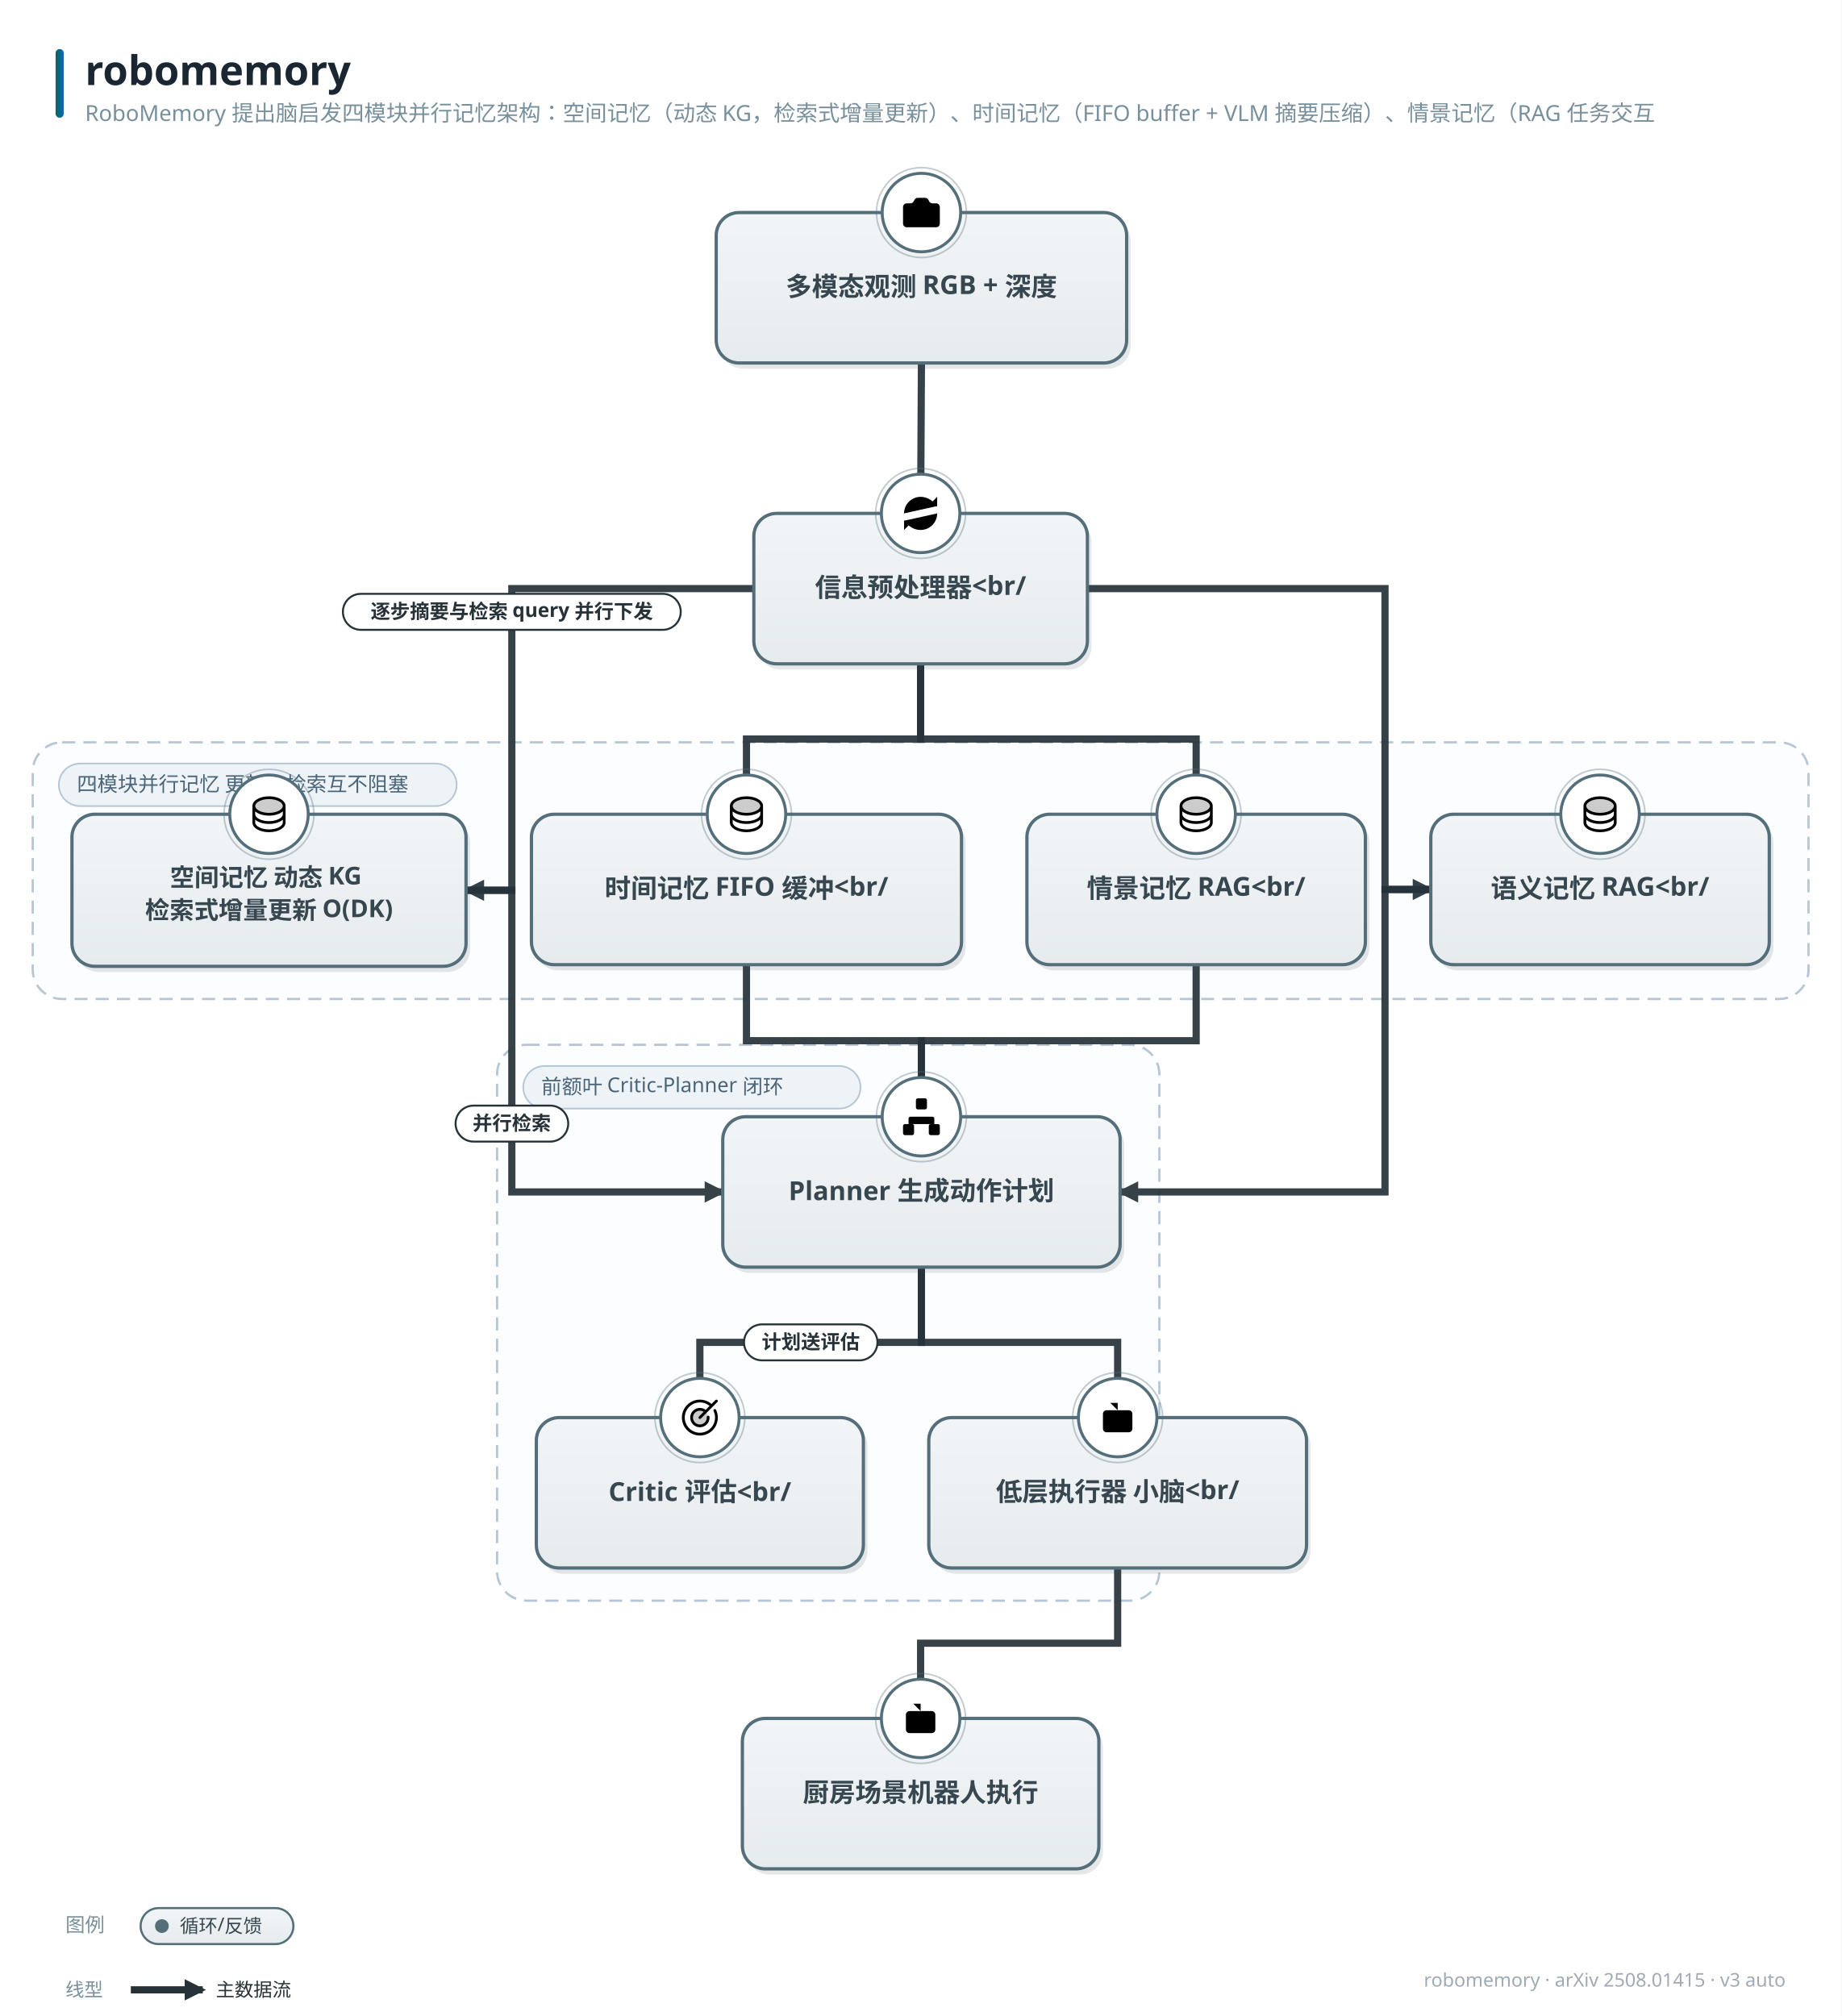
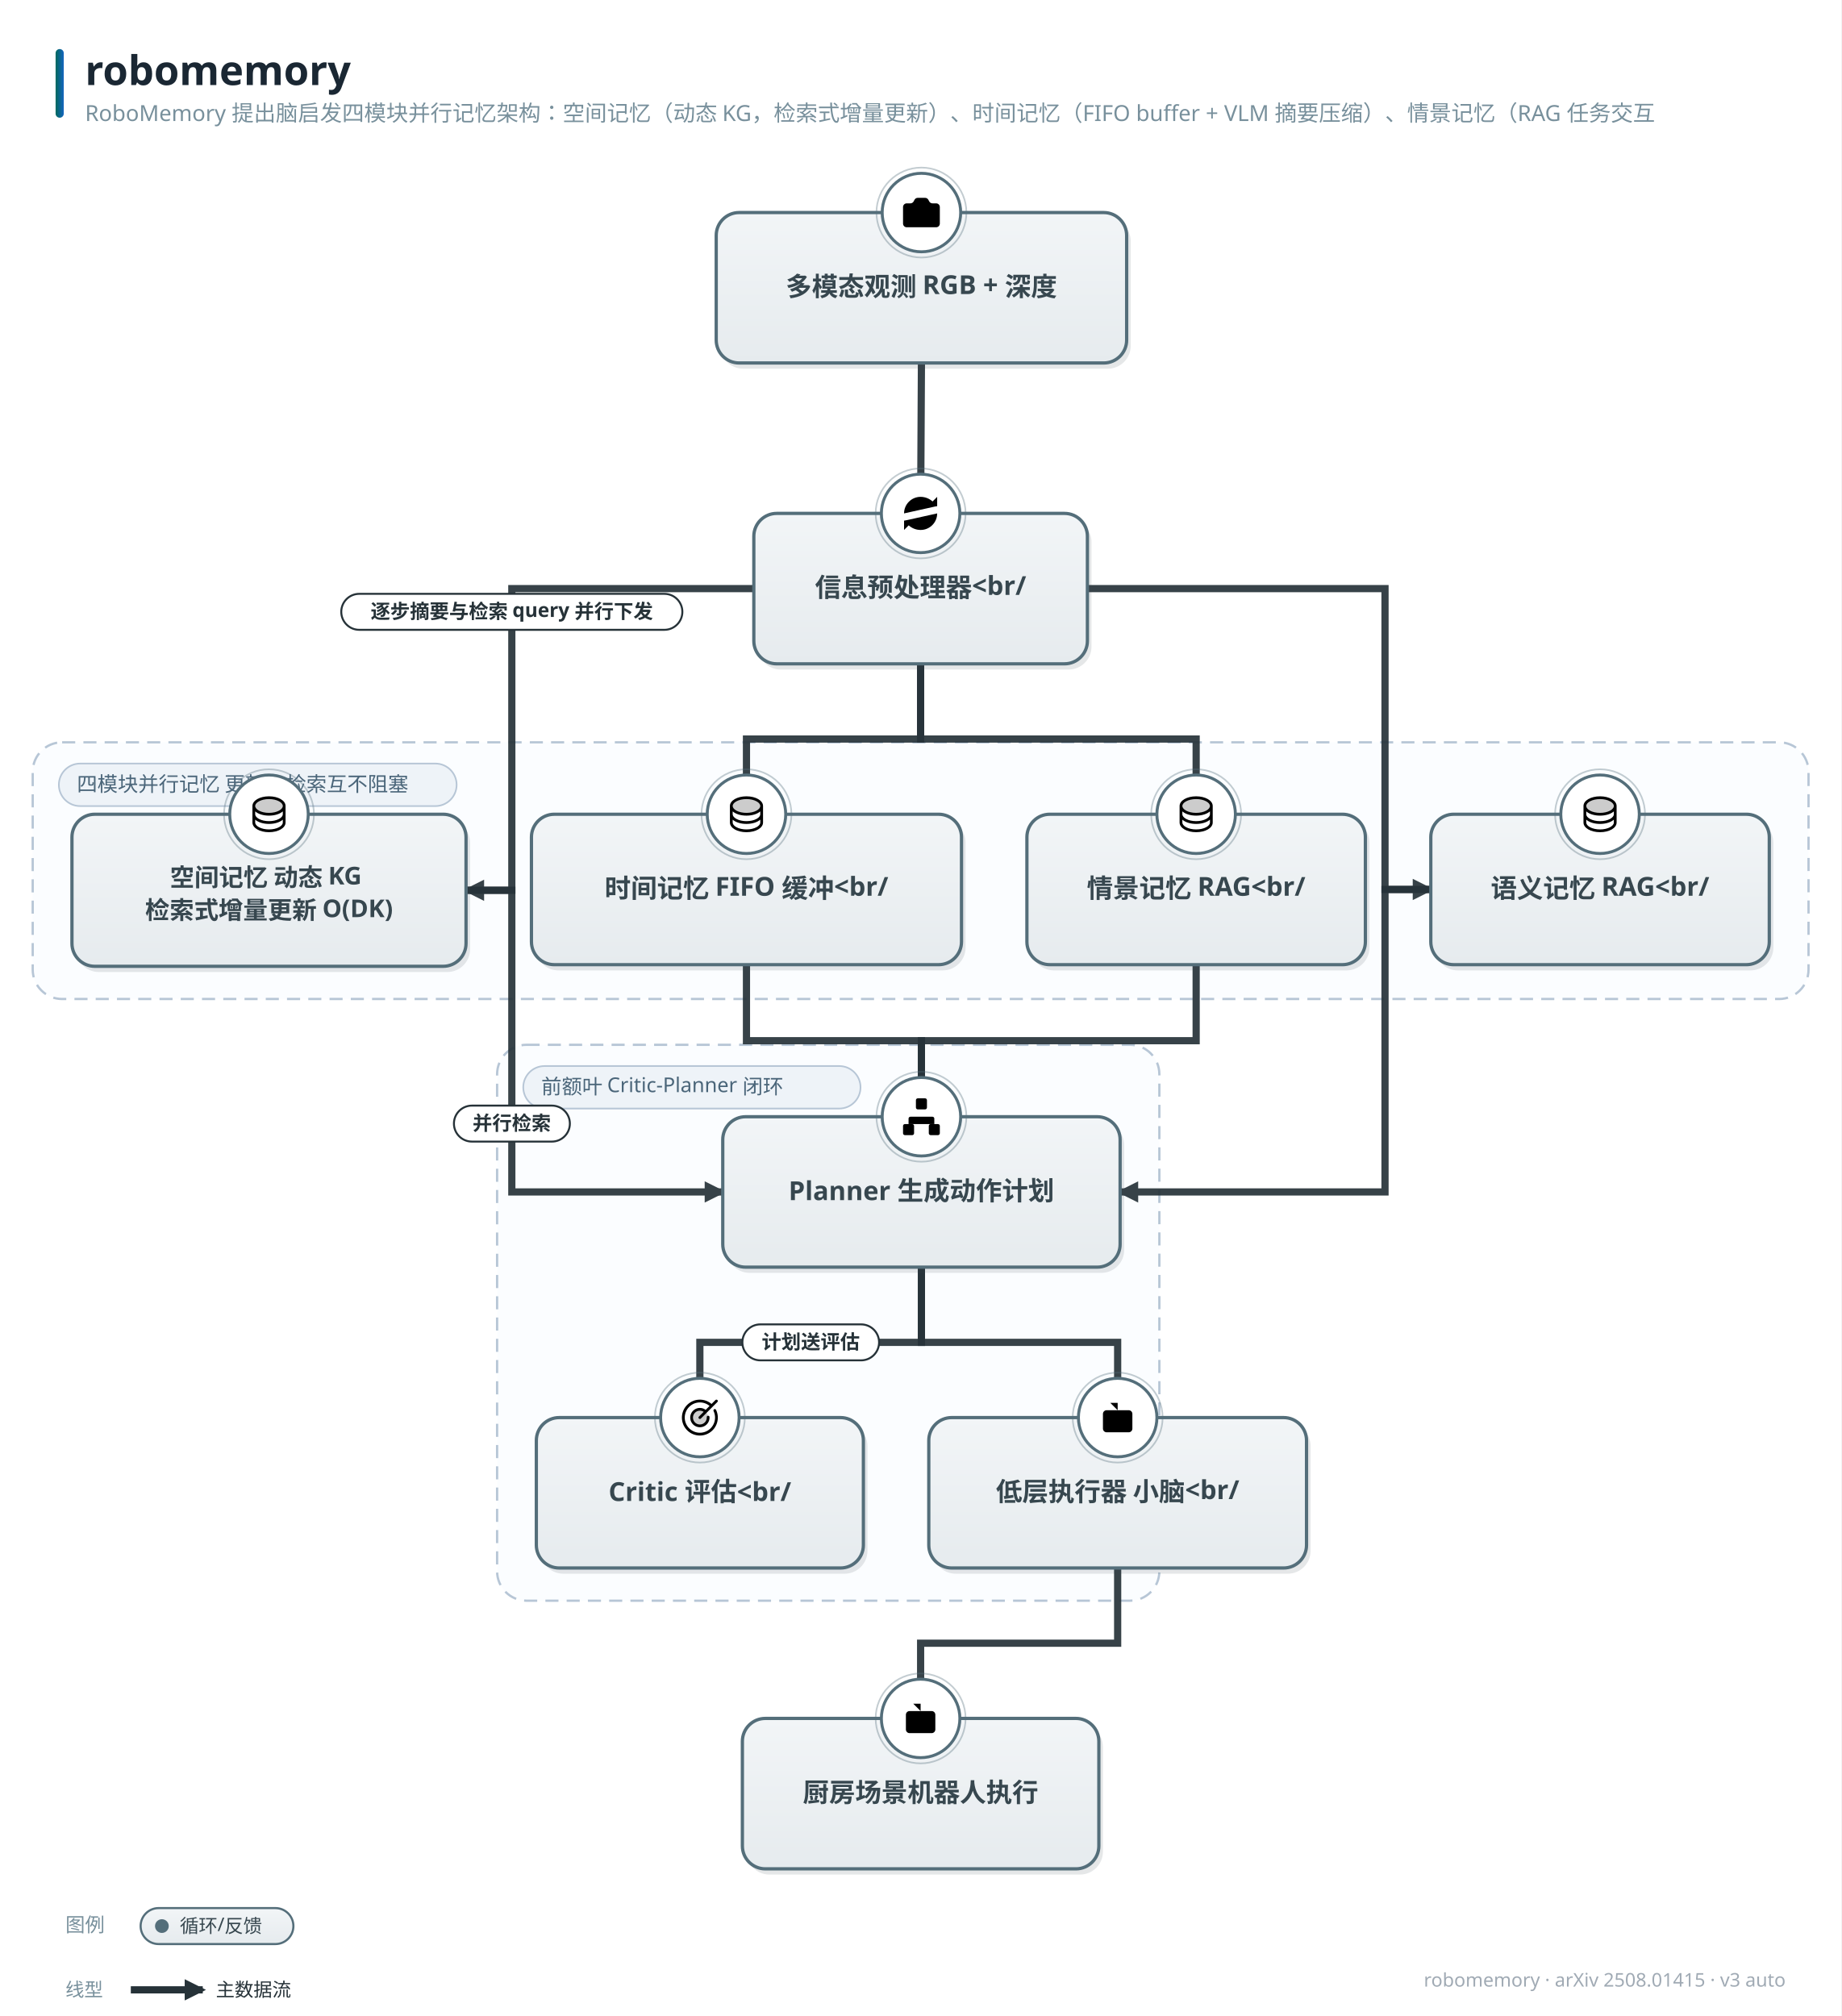
<svg xmlns="http://www.w3.org/2000/svg" width="1126" height="1233" viewBox="0 0 1126 1233" font-family="'PingFang SC','Hiragino Sans GB','Microsoft YaHei','Segoe UI',sans-serif">
  <style>text{font-family:'PingFang SC','Hiragino Sans GB','Microsoft YaHei','Segoe UI',sans-serif;} .lbl{font-weight:700;}</style>
  <defs>
    <linearGradient id="g-data" x1="0" y1="0" x2="0" y2="1">
      <stop offset="0" stop-color="#f1f9f1" />
      <stop offset="1" stop-color="#e2f0e2" />
    </linearGradient>
    <linearGradient id="g-frozen" x1="0" y1="0" x2="0" y2="1">
      <stop offset="0" stop-color="#f0f7fe" />
      <stop offset="1" stop-color="#dcecfb" />
    </linearGradient>
    <linearGradient id="g-train" x1="0" y1="0" x2="0" y2="1">
      <stop offset="0" stop-color="#fff6e8" />
      <stop offset="1" stop-color="#ffedd4" />
    </linearGradient>
    <linearGradient id="g-loss" x1="0" y1="0" x2="0" y2="1">
      <stop offset="0" stop-color="#fdf0f1" />
      <stop offset="1" stop-color="#f9e0e2" />
    </linearGradient>
    <linearGradient id="g-act" x1="0" y1="0" x2="0" y2="1">
      <stop offset="0" stop-color="#f8f1fb" />
      <stop offset="1" stop-color="#f0e4f7" />
    </linearGradient>
    <linearGradient id="g-loop" x1="0" y1="0" x2="0" y2="1">
      <stop offset="0" stop-color="#f2f5f7" />
      <stop offset="1" stop-color="#e6ebee" />
    </linearGradient>
    <linearGradient id="g-env" x1="0" y1="0" x2="0" y2="1">
      <stop offset="0" stop-color="#eef8f6" />
      <stop offset="1" stop-color="#dcf0ec" />
    </linearGradient>
    <linearGradient id="g-mem" x1="0" y1="0" x2="0" y2="1">
      <stop offset="0" stop-color="#fffef0" />
      <stop offset="1" stop-color="#fdf6d8" />
    </linearGradient>
    <linearGradient id="g-reward" x1="0" y1="0" x2="0" y2="1">
      <stop offset="0" stop-color="#fdf2f7" />
      <stop offset="1" stop-color="#f9e2ed" />
    </linearGradient>
    <linearGradient id="g-key" x1="0" y1="0" x2="0" y2="1">
      <stop offset="0" stop-color="#fffaf0" />
      <stop offset="1" stop-color="#fff1d6" />
    </linearGradient>
    <linearGradient id="g-title" x1="0" y1="0" x2="1" y2="0">
      <stop offset="0" stop-color="#00695c" />
      <stop offset="1" stop-color="#1565c0" />
    </linearGradient>
    <marker id="arr-main" viewBox="0 0 10 10" refX="8.5" refY="5" markerWidth="13" markerHeight="13" markerUnits="userSpaceOnUse" orient="auto-start-reverse">
      <path d="M0 0 L10 5 L0 10 z" fill="#546e7a" />
    </marker>
    <marker id="arr-thick" viewBox="0 0 10 10" refX="8.5" refY="5" markerWidth="13" markerHeight="13" markerUnits="userSpaceOnUse" orient="auto-start-reverse">
      <path d="M0 0 L10 5 L0 10 z" fill="#263238" />
    </marker>
    <marker id="arr-thin" viewBox="0 0 10 10" refX="8.5" refY="5" markerWidth="13" markerHeight="13" markerUnits="userSpaceOnUse" orient="auto-start-reverse">
      <path d="M0 0 L10 5 L0 10 z" fill="#9fb0bb" />
    </marker>
    <marker id="arr-fb" viewBox="0 0 10 10" refX="8.5" refY="5" markerWidth="13" markerHeight="13" markerUnits="userSpaceOnUse" orient="auto-start-reverse">
      <path d="M0 0 L10 5 L0 10 z" fill="#1565c0" />
    </marker>
    <marker id="arr-loss" viewBox="0 0 10 10" refX="8.5" refY="5" markerWidth="13" markerHeight="13" markerUnits="userSpaceOnUse" orient="auto-start-reverse">
      <path d="M0 0 L10 5 L0 10 z" fill="#c62828" />
    </marker>
  </defs>
  <rect width="1126" height="1233" fill="#ffffff" />
  <rect x="34" y="30" width="5" height="42" rx="2.5" fill="url(#g-title)" />
  <text x="52" y="52" font-size="25" font-weight="800" fill="#1a2733">robomemory</text>
  <text x="52" y="74" font-size="13.5" fill="#78909c">RoboMemory 提出脑启发四模块并行记忆架构：空间记忆（动态 KG，检索式增量更新）、时间记忆（FIFO buffer + VLM 摘要压缩）、情景记忆（RAG 任务交互</text>
  <text x="1092" y="1215" font-size="11.5" fill="#a0aab4" text-anchor="end">robomemory · arXiv 2508.01415 · v3 auto</text>
  <rect x="20" y="454" width="1086" height="157" rx="18" fill="#fbfdff" stroke="#b7c6d6" stroke-width="1.4" stroke-dasharray="8 5" />
  <rect x="36" y="467" width="243.25" height="26" rx="13" fill="#eef3f8" stroke="#b7c6d6" />
  <text x="47" y="484" font-size="12.5" fill="#4a6579">四模块并行记忆 更新与检索互不阻塞</text>
  <rect x="304" y="639" width="405" height="340" rx="18" fill="#fbfdff" stroke="#b7c6d6" stroke-width="1.4" stroke-dasharray="8 5" />
  <rect x="320" y="652" width="206.25" height="26" rx="13" fill="#eef3f8" stroke="#b7c6d6" />
  <text x="331" y="669" font-size="12.5" fill="#4a6579">前额叶 Critic-Planner 闭环</text>
  <path d="M 563.5 222.0 L 563.0 314.0" fill="none" stroke="#263238" stroke-width="4.4" marker-end="url(#arr-thick)" opacity="0.92" />
  <path d="M 461.0 360.0 L 313.0 360.0 L 313.0 544.5 L 285.0 544.5" fill="none" stroke="#263238" stroke-width="4.4" marker-end="url(#arr-thick)" opacity="0.92" />
  <path d="M 563.0 406.0 L 563.0 452.0 L 456.5 452.0 L 456.5 498.0" fill="none" stroke="#263238" stroke-width="4.4" marker-end="url(#arr-thick)" opacity="0.92" />
  <path d="M 563.0 406.0 L 563.0 452.0 L 731.5 452.0 L 731.5 498.0" fill="none" stroke="#263238" stroke-width="4.4" marker-end="url(#arr-thick)" opacity="0.92" />
  <path d="M 665.0 360.0 L 847.0 360.0 L 847.0 544.0 L 875.0 544.0" fill="none" stroke="#263238" stroke-width="4.4" marker-end="url(#arr-thick)" opacity="0.92" />
  <path d="M 285.0 544.5 L 313.0 544.5 L 313.0 729.0 L 442.0 729.0" fill="none" stroke="#263238" stroke-width="4.4" marker-end="url(#arr-thick)" opacity="0.92" />
  <path d="M 456.5 590.0 L 456.5 636.5 L 563.5 636.5 L 563.5 683.0" fill="none" stroke="#263238" stroke-width="4.4" marker-end="url(#arr-thick)" opacity="0.92" />
  <path d="M 731.5 590.0 L 731.5 636.5 L 563.5 636.5 L 563.5 683.0" fill="none" stroke="#263238" stroke-width="4.4" marker-end="url(#arr-thick)" opacity="0.92" />
  <path d="M 875.0 544.0 L 847.0 544.0 L 847.0 729.0 L 685.0 729.0" fill="none" stroke="#263238" stroke-width="4.4" marker-end="url(#arr-thick)" opacity="0.92" />
  <path d="M 563.5 775.0 L 563.5 821.0 L 428.0 821.0 L 428.0 867.0" fill="none" stroke="#263238" stroke-width="4.4" marker-end="url(#arr-thick)" opacity="0.92" />
  <path d="M 563.5 775.0 L 563.5 821.0 L 683.5 821.0 L 683.5 867.0" fill="none" stroke="#263238" stroke-width="4.4" marker-end="url(#arr-thick)" opacity="0.92" />
  <path d="M 683.5 959.0 L 683.5 1005.0 L 563.0 1005.0 L 563.0 1051.0" fill="none" stroke="#263238" stroke-width="4.4" marker-end="url(#arr-thick)" opacity="0.92" />
  <rect x="440.5" y="133.5" width="251" height="92" rx="14" fill="#37474f" opacity="0.13" />
  <rect x="438" y="130" width="251" height="92" rx="14" fill="url(#g-loop)" stroke="#546e7a" stroke-width="2.0" />
  <circle cx="563.5" cy="130" r="24" fill="#ffffff" stroke="#546e7a" stroke-width="1.8" />
  <circle cx="563.5" cy="130" r="27.5" fill="none" stroke="#546e7a" stroke-width="1" opacity="0.35" />
  <g transform="translate(550.0,116.5) scale(1.125)">
    <path d="M13.997 4a2 2 0 0 1 1.76 1.05l.486.9A2 2 0 0 0 18.003 7H20a2 2 0 0 1 2 2v9a2 2 0 0 1-2 2H4a2 2 0 0 1-2-2V9a2 2 0 0 1 2-2h1.997a2 2 0 0 0 1.759-1.048l.489-.904A2 2 0 0 1 10.004 4z" />
    <circle cx="12" cy="13" r="3" />
  </g>
  <text x="563.5" y="181" font-size="16" class="lbl" fill="#37474f" text-anchor="middle">多模态观测 RGB + 深度</text>
  <rect x="463.5" y="317.5" width="204" height="92" rx="14" fill="#37474f" opacity="0.13" />
  <rect x="461" y="314" width="204" height="92" rx="14" fill="url(#g-loop)" stroke="#546e7a" stroke-width="2.0" />
  <circle cx="563.0" cy="314" r="24" fill="#ffffff" stroke="#546e7a" stroke-width="1.8" />
  <circle cx="563.0" cy="314" r="27.5" fill="none" stroke="#546e7a" stroke-width="1" opacity="0.35" />
  <g transform="translate(549.5,300.5) scale(1.125)">
    <path d="M3 12a9 9 0 0 1 9-9 9.75 9.75 0 0 1 6.74 2.74L21 8" />
    <path d="M21 3v5h-5" />
    <path d="M21 12a9 9 0 0 1-9 9 9.75 9.75 0 0 1-6.74-2.74L3 16" />
    <path d="M8 16H3v5" />
  </g>
  <text x="563.0" y="365" font-size="16" class="lbl" fill="#37474f" text-anchor="middle">信息预处理器&lt;br/</text>
  <rect x="46.5" y="501.5" width="241" height="93" rx="14" fill="#37474f" opacity="0.13" />
  <rect x="44" y="498" width="241" height="93" rx="14" fill="url(#g-loop)" stroke="#546e7a" stroke-width="2.0" />
  <circle cx="164.5" cy="498" r="24" fill="#ffffff" stroke="#546e7a" stroke-width="1.8" />
  <circle cx="164.5" cy="498" r="27.5" fill="none" stroke="#546e7a" stroke-width="1" opacity="0.35" />
  <g transform="translate(151.0,484.5) scale(0.1055)">
    <path d="M216,80c0,26.51-39.4,48-88,48S40,106.51,40,80s39.4-48,88-48S216,53.49,216,80Z" opacity="0.2" />
    <path d="M128,24C74.17,24,32,48.6,32,80v96c0,31.4,42.17,56,96,56s96-24.6,96-56V80C224,48.6,181.83,24,128,24Zm80,104c0,9.62-7.88,19.43-21.61,26.92C170.93,163.35,150.19,168,128,168s-42.93-4.65-58.39-13.08C55.88,147.43,48,137.62,48,128V111.36c17.06,15,46.23,24.64,80,24.64s62.94-9.68,80-24.64ZM69.61,53.08C85.07,44.65,105.81,40,128,40s42.93,4.65,58.39,13.08C200.12,60.57,208,70.38,208,80s-7.88,19.43-21.61,26.92C170.93,115.35,150.19,120,128,120s-42.93-4.65-58.39-13.08C55.88,99.43,48,89.62,48,80S55.88,60.57,69.61,53.08ZM186.39,202.92C170.93,211.35,150.19,216,128,216s-42.93-4.65-58.39-13.08C55.88,195.43,48,185.62,48,176V159.36c17.06,15,46.23,24.64,80,24.64s62.94-9.68,80-24.64V176C208,185.62,200.12,195.43,186.39,202.92Z" />
  </g>
  <text x="164.5" y="542" font-size="15" class="lbl" fill="#37474f" text-anchor="middle">
    <tspan x="164.5" dy="0">空间记忆 动态 KG</tspan>
    <tspan x="164.5" dy="20">检索式增量更新 O(DK)</tspan>
  </text>
  <rect x="327.5" y="501.5" width="263" height="92" rx="14" fill="#37474f" opacity="0.13" />
  <rect x="325" y="498" width="263" height="92" rx="14" fill="url(#g-loop)" stroke="#546e7a" stroke-width="2.0" />
  <circle cx="456.5" cy="498" r="24" fill="#ffffff" stroke="#546e7a" stroke-width="1.8" />
  <circle cx="456.5" cy="498" r="27.5" fill="none" stroke="#546e7a" stroke-width="1" opacity="0.35" />
  <g transform="translate(443.0,484.5) scale(0.1055)">
    <path d="M216,80c0,26.51-39.4,48-88,48S40,106.51,40,80s39.4-48,88-48S216,53.49,216,80Z" opacity="0.2" />
    <path d="M128,24C74.17,24,32,48.6,32,80v96c0,31.4,42.17,56,96,56s96-24.6,96-56V80C224,48.6,181.83,24,128,24Zm80,104c0,9.62-7.88,19.43-21.61,26.92C170.93,163.35,150.19,168,128,168s-42.93-4.65-58.39-13.08C55.88,147.43,48,137.62,48,128V111.36c17.06,15,46.23,24.64,80,24.64s62.94-9.68,80-24.64ZM69.61,53.08C85.07,44.65,105.81,40,128,40s42.93,4.65,58.39,13.08C200.12,60.57,208,70.38,208,80s-7.88,19.43-21.61,26.92C170.93,115.35,150.19,120,128,120s-42.93-4.65-58.39-13.08C55.88,99.43,48,89.62,48,80S55.88,60.57,69.61,53.08ZM186.39,202.92C170.93,211.35,150.19,216,128,216s-42.93-4.65-58.39-13.08C55.88,195.43,48,185.62,48,176V159.36c17.06,15,46.23,24.64,80,24.64s62.94-9.68,80-24.64V176C208,185.62,200.12,195.43,186.39,202.92Z" />
  </g>
  <text x="456.5" y="549" font-size="16" class="lbl" fill="#37474f" text-anchor="middle">时间记忆 FIFO 缓冲&lt;br/</text>
  <rect x="630.5" y="501.5" width="207" height="92" rx="14" fill="#37474f" opacity="0.13" />
  <rect x="628" y="498" width="207" height="92" rx="14" fill="url(#g-loop)" stroke="#546e7a" stroke-width="2.0" />
  <circle cx="731.5" cy="498" r="24" fill="#ffffff" stroke="#546e7a" stroke-width="1.8" />
  <circle cx="731.5" cy="498" r="27.5" fill="none" stroke="#546e7a" stroke-width="1" opacity="0.35" />
  <g transform="translate(718.0,484.5) scale(0.1055)">
    <path d="M216,80c0,26.51-39.4,48-88,48S40,106.51,40,80s39.4-48,88-48S216,53.49,216,80Z" opacity="0.2" />
    <path d="M128,24C74.17,24,32,48.6,32,80v96c0,31.4,42.17,56,96,56s96-24.6,96-56V80C224,48.6,181.83,24,128,24Zm80,104c0,9.62-7.88,19.43-21.61,26.92C170.93,163.35,150.19,168,128,168s-42.93-4.65-58.39-13.08C55.88,147.43,48,137.62,48,128V111.36c17.06,15,46.23,24.64,80,24.64s62.94-9.68,80-24.64ZM69.61,53.08C85.07,44.65,105.81,40,128,40s42.93,4.65,58.39,13.08C200.12,60.57,208,70.38,208,80s-7.88,19.43-21.61,26.92C170.93,115.35,150.19,120,128,120s-42.93-4.65-58.39-13.08C55.88,99.43,48,89.62,48,80S55.88,60.57,69.61,53.08ZM186.39,202.92C170.93,211.35,150.19,216,128,216s-42.93-4.65-58.39-13.08C55.88,195.43,48,185.62,48,176V159.36c17.06,15,46.23,24.64,80,24.64s62.94-9.68,80-24.64V176C208,185.62,200.12,195.43,186.39,202.92Z" />
  </g>
  <text x="731.5" y="549" font-size="16" class="lbl" fill="#37474f" text-anchor="middle">情景记忆 RAG&lt;br/</text>
  <rect x="877.5" y="501.5" width="207" height="92" rx="14" fill="#37474f" opacity="0.13" />
  <rect x="875" y="498" width="207" height="92" rx="14" fill="url(#g-loop)" stroke="#546e7a" stroke-width="2.0" />
  <circle cx="978.5" cy="498" r="24" fill="#ffffff" stroke="#546e7a" stroke-width="1.8" />
  <circle cx="978.5" cy="498" r="27.5" fill="none" stroke="#546e7a" stroke-width="1" opacity="0.35" />
  <g transform="translate(965.0,484.5) scale(0.1055)">
    <path d="M216,80c0,26.51-39.4,48-88,48S40,106.51,40,80s39.4-48,88-48S216,53.49,216,80Z" opacity="0.2" />
    <path d="M128,24C74.17,24,32,48.6,32,80v96c0,31.4,42.17,56,96,56s96-24.6,96-56V80C224,48.6,181.83,24,128,24Zm80,104c0,9.62-7.88,19.43-21.61,26.92C170.93,163.35,150.19,168,128,168s-42.93-4.65-58.39-13.08C55.88,147.43,48,137.62,48,128V111.36c17.06,15,46.23,24.64,80,24.64s62.94-9.68,80-24.64ZM69.61,53.08C85.07,44.65,105.81,40,128,40s42.93,4.65,58.39,13.08C200.12,60.57,208,70.38,208,80s-7.88,19.43-21.61,26.92C170.93,115.35,150.19,120,128,120s-42.93-4.65-58.39-13.08C55.88,99.43,48,89.62,48,80S55.88,60.57,69.61,53.08ZM186.39,202.92C170.93,211.35,150.19,216,128,216s-42.93-4.65-58.39-13.08C55.88,195.43,48,185.62,48,176V159.36c17.06,15,46.23,24.64,80,24.64s62.94-9.68,80-24.64V176C208,185.62,200.12,195.43,186.39,202.92Z" />
  </g>
  <text x="978.5" y="549" font-size="16" class="lbl" fill="#37474f" text-anchor="middle">语义记忆 RAG&lt;br/</text>
  <rect x="444.5" y="686.5" width="243" height="92" rx="14" fill="#37474f" opacity="0.13" />
  <rect x="442" y="683" width="243" height="92" rx="14" fill="url(#g-loop)" stroke="#546e7a" stroke-width="2.0" />
  <circle cx="563.5" cy="683" r="24" fill="#ffffff" stroke="#546e7a" stroke-width="1.8" />
  <circle cx="563.5" cy="683" r="27.5" fill="none" stroke="#546e7a" stroke-width="1" opacity="0.35" />
  <g transform="translate(550.0,669.5) scale(1.125)">
    <rect x="16" y="16" width="6" height="6" rx="1" />
    <rect x="2" y="16" width="6" height="6" rx="1" />
    <rect x="9" y="2" width="6" height="6" rx="1" />
    <path d="M5 16v-3a1 1 0 0 1 1-1h12a1 1 0 0 1 1 1v3" />
    <path d="M12 12V8" />
  </g>
  <text x="563.5" y="734" font-size="16" class="lbl" fill="#37474f" text-anchor="middle">Planner 生成动作计划</text>
  <rect x="330.5" y="870.5" width="200" height="92" rx="14" fill="#37474f" opacity="0.13" />
  <rect x="328" y="867" width="200" height="92" rx="14" fill="url(#g-loop)" stroke="#546e7a" stroke-width="2.0" />
  <circle cx="428.0" cy="867" r="24" fill="#ffffff" stroke="#546e7a" stroke-width="1.8" />
  <circle cx="428.0" cy="867" r="27.5" fill="none" stroke="#546e7a" stroke-width="1" opacity="0.35" />
  <g transform="translate(414.5,853.5) scale(0.1055)">
    <path d="M176,128a48,48,0,1,1-48-48A48,48,0,0,1,176,128Z" opacity="0.2" />
    <path d="M221.87,83.16A104.1,104.1,0,1,1,195.67,49l22.67-22.68a8,8,0,0,1,11.32,11.32l-96,96a8,8,0,0,1-11.32-11.32l27.72-27.72a40,40,0,1,0,17.87,31.09,8,8,0,1,1,16-.9,56,56,0,1,1-22.38-41.65L184.3,60.39a87.88,87.88,0,1,0,23.13,29.67,8,8,0,0,1,14.44-6.9Z" />
  </g>
  <text x="428.0" y="918" font-size="16" class="lbl" fill="#37474f" text-anchor="middle">Critic 评估&lt;br/</text>
  <rect x="570.5" y="870.5" width="231" height="92" rx="14" fill="#37474f" opacity="0.13" />
  <rect x="568" y="867" width="231" height="92" rx="14" fill="url(#g-loop)" stroke="#546e7a" stroke-width="2.0" />
  <circle cx="683.5" cy="867" r="24" fill="#ffffff" stroke="#546e7a" stroke-width="1.8" />
  <circle cx="683.5" cy="867" r="27.5" fill="none" stroke="#546e7a" stroke-width="1" opacity="0.35" />
  <g transform="translate(670.0,853.5) scale(1.125)">
    <path d="M12 8V4H8" />
    <rect width="16" height="12" x="4" y="8" rx="2" />
    <path d="M2 14h2" />
    <path d="M20 14h2" />
    <path d="M15 13v2" />
    <path d="M9 13v2" />
  </g>
  <text x="683.5" y="918" font-size="16" class="lbl" fill="#37474f" text-anchor="middle">低层执行器 小脑&lt;br/</text>
  <rect x="456.5" y="1054.5" width="218" height="92" rx="14" fill="#37474f" opacity="0.13" />
  <rect x="454" y="1051" width="218" height="92" rx="14" fill="url(#g-loop)" stroke="#546e7a" stroke-width="2.0" />
  <circle cx="563.0" cy="1051" r="24" fill="#ffffff" stroke="#546e7a" stroke-width="1.8" />
  <circle cx="563.0" cy="1051" r="27.5" fill="none" stroke="#546e7a" stroke-width="1" opacity="0.35" />
  <g transform="translate(549.5,1037.5) scale(1.125)">
    <path d="M12 8V4H8" />
    <rect width="16" height="12" x="4" y="8" rx="2" />
    <path d="M2 14h2" />
    <path d="M20 14h2" />
    <path d="M15 13v2" />
    <path d="M9 13v2" />
  </g>
  <text x="563.0" y="1102" font-size="16" class="lbl" fill="#37474f" text-anchor="middle">厨房场景机器人执行</text>
  <g transform="translate(313.0,374.2)">
-     <rect x="-103.3" y="-11" width="206.6" height="22" rx="11" fill="#ffffff" stroke="#263238" stroke-width="1.2" />
+     <rect x="-104.3" y="-11" width="208.6" height="22" rx="11" fill="#ffffff" stroke="#263238" stroke-width="1.2" />
    <text y="4" font-size="12" fill="#263238" font-weight="600" text-anchor="middle">逐步摘要与检索 query 并行下发</text>
  </g>
  <g transform="translate(313.0,687.2)">
-     <rect x="-34.4" y="-11" width="68.9" height="22" rx="11" fill="#ffffff" stroke="#263238" stroke-width="1.2" />
+     <rect x="-35.4" y="-11" width="70.9" height="22" rx="11" fill="#ffffff" stroke="#263238" stroke-width="1.2" />
    <text y="4" font-size="12" fill="#263238" font-weight="600" text-anchor="middle">并行检索</text>
  </g>
  <g transform="translate(495.8,821.0)">
-     <rect x="-40.8" y="-11" width="81.6" height="22" rx="11" fill="#ffffff" stroke="#263238" stroke-width="1.2" />
+     <rect x="-41.8" y="-11" width="83.6" height="22" rx="11" fill="#ffffff" stroke="#263238" stroke-width="1.2" />
    <text y="4" font-size="12" fill="#263238" font-weight="600" text-anchor="middle">计划送评估</text>
  </g>
  <text x="40" y="1181.5" font-size="12" fill="#78909c">图例</text>
  <g>
    <rect x="86" y="1167" width="93.43" height="22" rx="11" fill="url(#g-loop)" stroke="#546e7a" stroke-width="1.3" />
    <circle cx="99" cy="1178" r="4.2" fill="#546e7a" />
    <text x="110" y="1182" font-size="11.5" fill="#37474f">循环/反馈</text>
  </g>
  <text x="40" y="1221" font-size="11.5" fill="#78909c">线型</text>
  <g>
    <path d="M 80 1217 h 44" stroke="#263238" stroke-width="4.4" marker-end="url(#arr-thick)" />
    <text x="132" y="1221" font-size="11.5" fill="#263238">主数据流</text>
  </g>
</svg>
